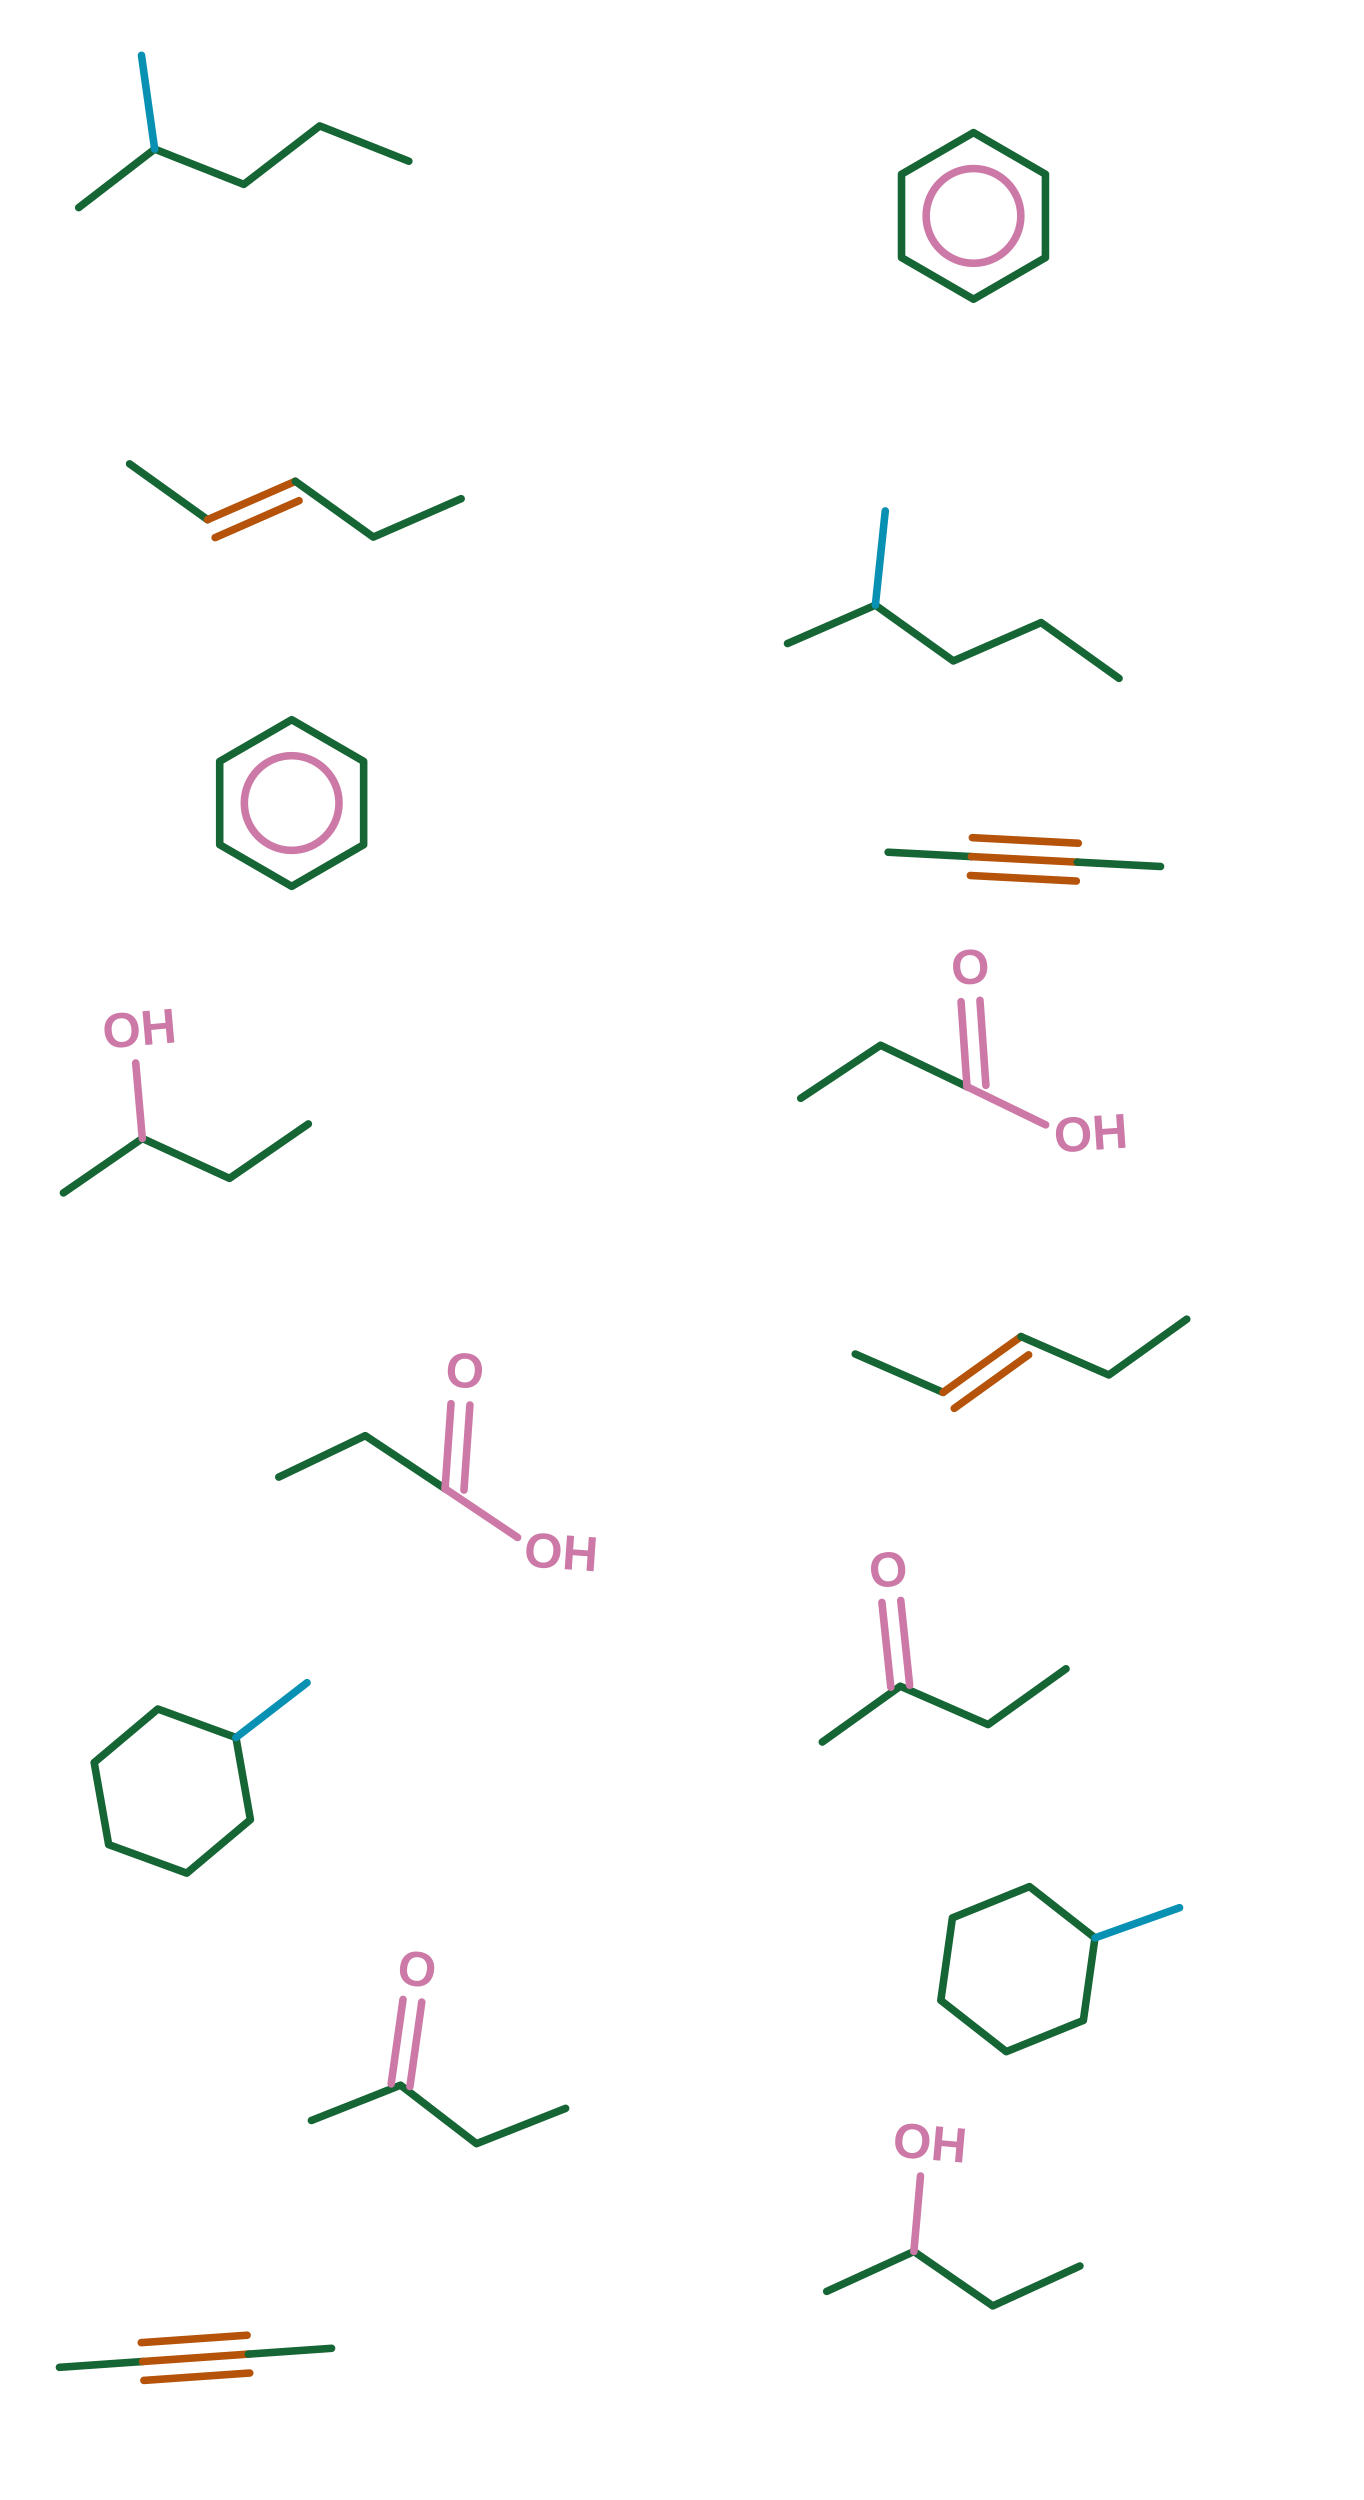
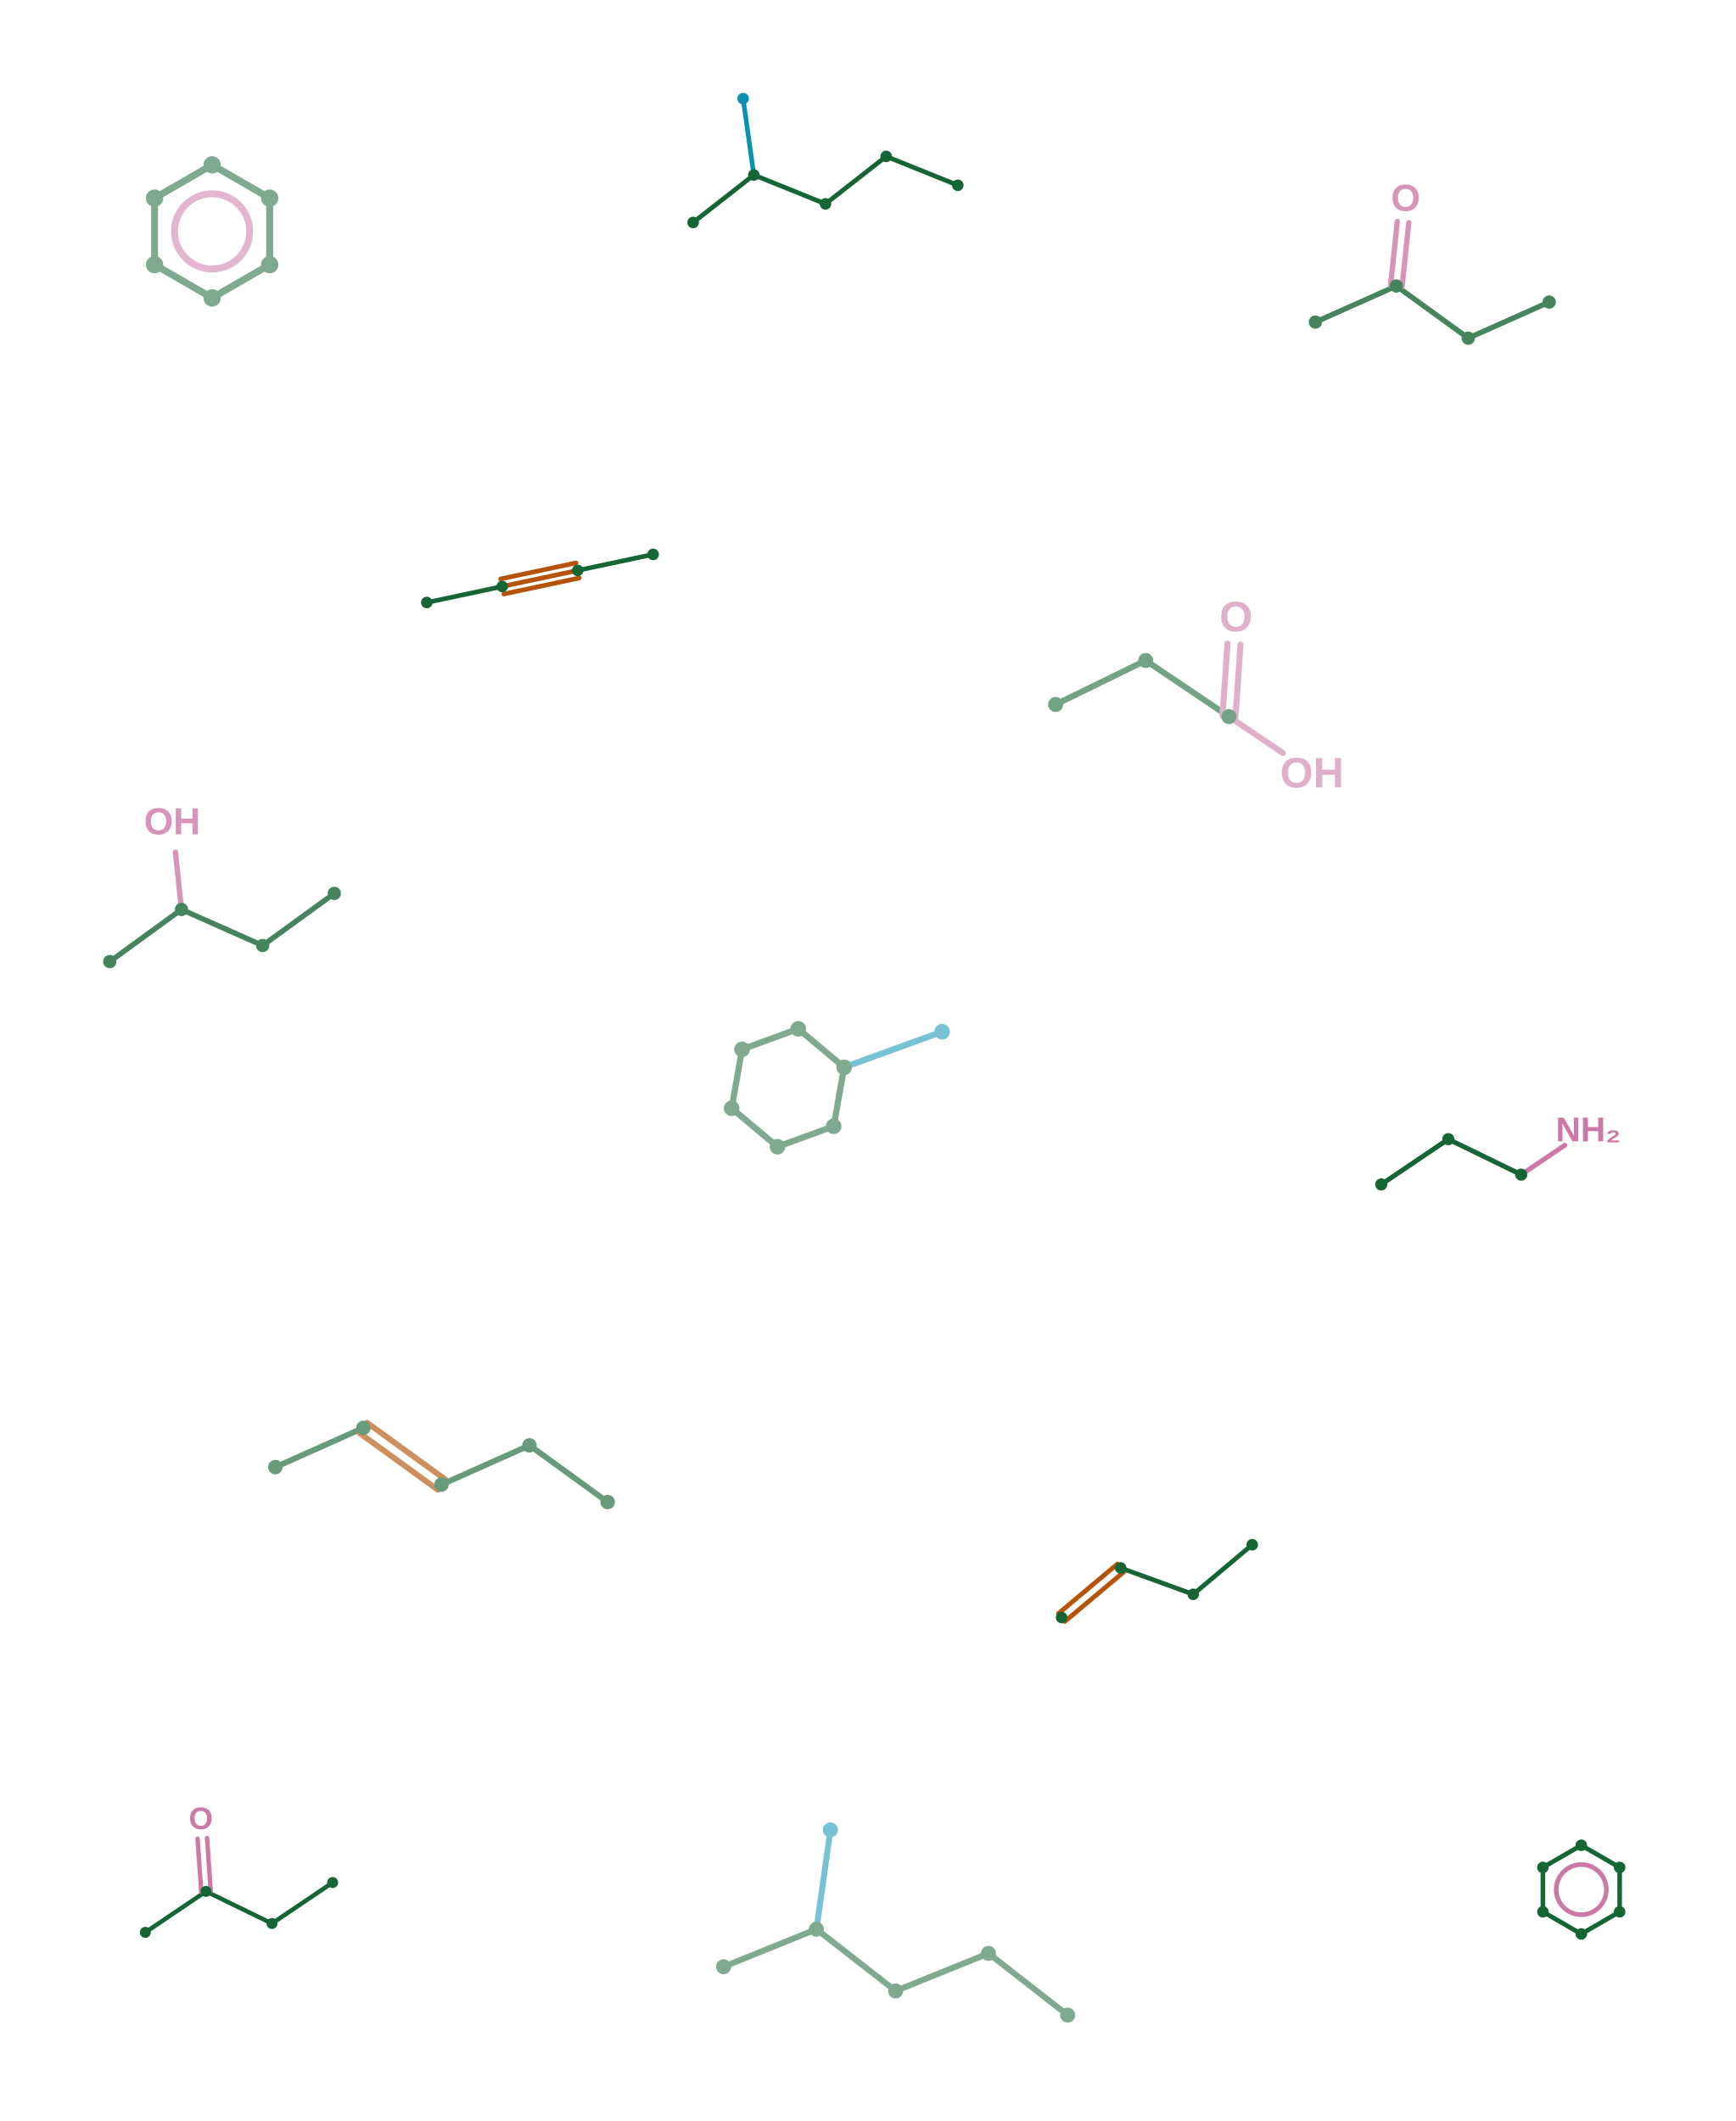
- <svg xmlns="http://www.w3.org/2000/svg" width="720" height="1320" viewBox="0 0 720 1320">
-   <g fill="none" stroke-width="4" stroke-linecap="round" stroke-linejoin="round" font-family="Outfit, Arial, sans-serif" font-weight="700" font-size="26">
-     <g class="mol" transform="translate(36 70) rotate(-8)">
-       <polyline points="0,40 44,15 88,40 132,15 176,40" stroke="#166534" />
-       <line x1="44" y1="15" x2="44" y2="-35" stroke="#0891b2" />
+ <svg xmlns="http://www.w3.org/2000/svg" width="900" height="1100" viewBox="0 0 900 1100">
+   <g fill="none" stroke-width="2.4" stroke-linecap="round" stroke-linejoin="round" font-family="Outfit, Arial, sans-serif" font-weight="600" font-size="17">
+     <g class="mol" opacity="0.55" transform="translate(110 120) rotate(0) scale(1.5) translate(-0.0 0.0)">
+       <line x1="0.0" y1="-23.0" x2="19.9" y2="-11.5" stroke="#166534" />
+       <line x1="19.9" y1="-11.5" x2="19.9" y2="11.5" stroke="#166534" />
+       <line x1="19.9" y1="11.5" x2="0.0" y2="23.0" stroke="#166534" />
+       <line x1="0.0" y1="23.0" x2="-19.9" y2="11.5" stroke="#166534" />
+       <line x1="-19.9" y1="11.5" x2="-19.9" y2="-11.5" stroke="#166534" />
+       <line x1="-19.9" y1="-11.5" x2="0.0" y2="-23.0" stroke="#166534" />
+       <circle cx="0" cy="0" r="13" stroke="#CC79A7" />
+       <circle cx="0.0" cy="-23.0" r="3" fill="#166534" stroke="none" />
+       <circle cx="19.9" cy="-11.5" r="3" fill="#166534" stroke="none" />
+       <circle cx="19.9" cy="11.5" r="3" fill="#166534" stroke="none" />
+       <circle cx="0.0" cy="23.0" r="3" fill="#166534" stroke="none" />
+       <circle cx="-19.9" cy="11.5" r="3" fill="#166534" stroke="none" />
+       <circle cx="-19.9" cy="-11.5" r="3" fill="#166534" stroke="none" />
    </g>
-     <g class="mol" transform="translate(70 230) rotate(6)">
-       <polyline points="0,15 44,40" stroke="#166534" />
-       <line x1="44" y1="40" x2="88" y2="15" stroke="#b45309" />
-       <line x1="49" y1="49" x2="91" y2="25" stroke="#b45309" />
-       <polyline points="88,15 132,40 176,15" stroke="#166534" />
+     <g class="mol" opacity="1" transform="translate(420 90) rotate(-8) scale(1.0) translate(-63.5 16.7)">
+       <line x1="0.0" y1="0.0" x2="34.6" y2="-20.0" stroke="#166534" />
+       <line x1="34.6" y1="-20.0" x2="69.3" y2="0.0" stroke="#166534" />
+       <line x1="69.3" y1="0.0" x2="103.9" y2="-20.0" stroke="#166534" />
+       <line x1="103.9" y1="-20.0" x2="138.6" y2="0.0" stroke="#166534" />
+       <line x1="34.6" y1="-20.0" x2="34.6" y2="-60.0" stroke="#0891b2" />
+       <circle cx="0.0" cy="0.0" r="3" fill="#166534" stroke="none" />
+       <circle cx="34.6" cy="-20.0" r="3" fill="#166534" stroke="none" />
+       <circle cx="69.3" cy="0.0" r="3" fill="#166534" stroke="none" />
+       <circle cx="103.9" cy="-20.0" r="3" fill="#166534" stroke="none" />
+       <circle cx="138.6" cy="0.0" r="3" fill="#166534" stroke="none" />
+       <circle cx="34.6" cy="-60.0" r="3" fill="#0891b2" stroke="none" />
    </g>
-     <g class="mol" transform="translate(110 380) rotate(0)">
-       <polygon points="44,0 82,22 82,66 44,88 6,66 6,22" stroke="#166534" />
-       <circle cx="44" cy="44" r="25" stroke="#CC79A7" />
+     <g class="mol" opacity="0.8" transform="translate(740 150) rotate(6) scale(1.15) translate(-48.5 20.0)">
+       <line x1="0.0" y1="0.0" x2="34.6" y2="-20.0" stroke="#166534" />
+       <line x1="34.6" y1="-20.0" x2="69.3" y2="0.0" stroke="#166534" />
+       <line x1="69.3" y1="0.0" x2="103.9" y2="-20.0" stroke="#166534" />
+       <line x1="32.0" y1="-20.0" x2="32.0" y2="-49.0" stroke="#CC79A7" />
+       <line x1="37.2" y1="-20.0" x2="37.2" y2="-49.0" stroke="#CC79A7" />
+       <circle cx="0.0" cy="0.0" r="3" fill="#166534" stroke="none" />
+       <circle cx="34.6" cy="-20.0" r="3" fill="#166534" stroke="none" />
+       <circle cx="69.3" cy="0.0" r="3" fill="#166534" stroke="none" />
+       <circle cx="103.9" cy="-20.0" r="3" fill="#166534" stroke="none" />
+       <text x="34.6" y="-60.0" fill="#CC79A7" stroke="none" text-anchor="middle" dominant-baseline="central" transform="rotate(-6 34.6 -60.0)">O</text>
    </g>
-     <g class="mol" transform="translate(30 590) rotate(-5)">
-       <polyline points="0,40 44,15 88,40 132,15" stroke="#166534" />
-       <line x1="44" y1="15" x2="44" y2="-25" stroke="#CC79A7" />
-       <text x="28" y="-34" fill="#CC79A7" stroke="none">OH</text>
+     <g class="mol" opacity="1" transform="translate(280 300) rotate(-12) scale(1.0) translate(-60.0 -0.0)">
+       <line x1="0.0" y1="0.0" x2="40.0" y2="0.0" stroke="#166534" />
+       <line x1="40.0" y1="-4.0" x2="80.0" y2="-4.0" stroke="#b45309" />
+       <line x1="40.0" y1="0.0" x2="80.0" y2="0.0" stroke="#b45309" />
+       <line x1="40.0" y1="4.0" x2="80.0" y2="4.0" stroke="#b45309" />
+       <line x1="80.0" y1="0.0" x2="120.0" y2="0.0" stroke="#166534" />
+       <circle cx="0.0" cy="0.0" r="3" fill="#166534" stroke="none" />
+       <circle cx="40.0" cy="0.0" r="3" fill="#166534" stroke="none" />
+       <circle cx="80.0" cy="0.0" r="3" fill="#166534" stroke="none" />
+       <circle cx="120.0" cy="0.0" r="3" fill="#166534" stroke="none" />
    </g>
-     <g class="mol" transform="translate(150 740) rotate(4)">
-       <polyline points="0,40 44,15 88,40" stroke="#166534" />
-       <line x1="88" y1="40" x2="88" y2="-5" stroke="#CC79A7" />
-       <line x1="98" y1="40" x2="98" y2="-5" stroke="#CC79A7" />
-       <line x1="88" y1="40" x2="128" y2="63" stroke="#CC79A7" />
-       <text x="84" y="-14" fill="#CC79A7" stroke="none">O</text>
-       <text x="132" y="78" fill="#CC79A7" stroke="none">OH</text>
+     <g class="mol" opacity="0.6" transform="translate(620 360) rotate(4) scale(1.3) translate(-55.4 8.0)">
+       <line x1="0.0" y1="0.0" x2="34.6" y2="-20.0" stroke="#166534" />
+       <line x1="34.6" y1="-20.0" x2="69.3" y2="0.0" stroke="#166534" />
+       <line x1="66.7" y1="0.0" x2="66.7" y2="-29.0" stroke="#CC79A7" />
+       <line x1="71.9" y1="0.0" x2="71.9" y2="-29.0" stroke="#CC79A7" />
+       <line x1="69.3" y1="0.0" x2="91.8" y2="13.0" stroke="#CC79A7" />
+       <circle cx="0.0" cy="0.0" r="3" fill="#166534" stroke="none" />
+       <circle cx="34.6" cy="-20.0" r="3" fill="#166534" stroke="none" />
+       <circle cx="69.3" cy="0.0" r="3" fill="#166534" stroke="none" />
+       <text x="69.3" y="-40.0" fill="#CC79A7" stroke="none" text-anchor="middle" dominant-baseline="central" transform="rotate(-4 69.3 -40.0)">O</text>
+       <text x="103.9" y="20.0" fill="#CC79A7" stroke="none" text-anchor="middle" dominant-baseline="central" transform="rotate(-4 103.9 20.0)">OH</text>
    </g>
-     <g class="mol" transform="translate(40 910) rotate(-10)">
-       <polygon points="44,0 82,22 82,66 44,88 6,66 6,22" stroke="#166534" />
-       <line x1="82" y1="22" x2="124" y2="0" stroke="#0891b2" />
+     <g class="mol" opacity="0.8" transform="translate(110 470) rotate(-6) scale(1.15) translate(-48.5 20.0)">
+       <line x1="0.0" y1="0.0" x2="34.6" y2="-20.0" stroke="#166534" />
+       <line x1="34.6" y1="-20.0" x2="69.3" y2="0.0" stroke="#166534" />
+       <line x1="69.3" y1="0.0" x2="103.9" y2="-20.0" stroke="#166534" />
+       <line x1="34.6" y1="-20.0" x2="34.6" y2="-46.0" stroke="#CC79A7" />
+       <circle cx="0.0" cy="0.0" r="3" fill="#166534" stroke="none" />
+       <circle cx="34.6" cy="-20.0" r="3" fill="#166534" stroke="none" />
+       <circle cx="69.3" cy="0.0" r="3" fill="#166534" stroke="none" />
+       <circle cx="103.9" cy="-20.0" r="3" fill="#166534" stroke="none" />
+       <text x="34.6" y="-60.0" fill="#CC79A7" stroke="none" text-anchor="middle" dominant-baseline="central" transform="rotate(6 34.6 -60.0)">OH</text>
    </g>
-     <g class="mol" transform="translate(170 1080) rotate(8)">
-       <polyline points="0,40 44,15 88,40 132,15" stroke="#166534" />
-       <line x1="39" y1="15" x2="39" y2="-30" stroke="#CC79A7" />
-       <line x1="49" y1="15" x2="49" y2="-30" stroke="#CC79A7" />
-       <text x="34" y="-38" fill="#CC79A7" stroke="none">O</text>
+     <g class="mol" opacity="0.55" transform="translate(420 560) rotate(10) scale(1.35) translate(-7.8 4.5)">
+       <line x1="0.0" y1="-23.0" x2="19.9" y2="-11.5" stroke="#166534" />
+       <line x1="19.9" y1="-11.5" x2="19.9" y2="11.5" stroke="#166534" />
+       <line x1="19.9" y1="11.5" x2="0.0" y2="23.0" stroke="#166534" />
+       <line x1="0.0" y1="23.0" x2="-19.9" y2="11.5" stroke="#166534" />
+       <line x1="-19.9" y1="11.5" x2="-19.9" y2="-11.5" stroke="#166534" />
+       <line x1="-19.9" y1="-11.5" x2="0.0" y2="-23.0" stroke="#166534" />
+       <line x1="19.9" y1="-11.5" x2="54.6" y2="-31.5" stroke="#0891b2" />
+       <circle cx="0.0" cy="-23.0" r="3" fill="#166534" stroke="none" />
+       <circle cx="19.9" cy="-11.5" r="3" fill="#166534" stroke="none" />
+       <circle cx="19.9" cy="11.5" r="3" fill="#166534" stroke="none" />
+       <circle cx="0.0" cy="23.0" r="3" fill="#166534" stroke="none" />
+       <circle cx="-19.9" cy="11.5" r="3" fill="#166534" stroke="none" />
+       <circle cx="-19.9" cy="-11.5" r="3" fill="#166534" stroke="none" />
+       <circle cx="54.6" cy="-31.5" r="3" fill="#0891b2" stroke="none" />
    </g>
-     <g class="mol" transform="translate(30 1230) rotate(-4)">
-       <line x1="0" y1="20" x2="44" y2="20" stroke="#166534" />
-       <line x1="44" y1="20" x2="100" y2="20" stroke="#b45309" />
-       <line x1="44" y1="10" x2="100" y2="10" stroke="#b45309" />
-       <line x1="44" y1="30" x2="100" y2="30" stroke="#b45309" />
-       <line x1="100" y1="20" x2="144" y2="20" stroke="#166534" />
+     <g class="mol" opacity="1" transform="translate(770 600) rotate(-4) scale(1.05) translate(-52.0 10.0)">
+       <line x1="0.0" y1="0.0" x2="34.6" y2="-20.0" stroke="#166534" />
+       <line x1="34.6" y1="-20.0" x2="69.3" y2="0.0" stroke="#166534" />
+       <line x1="69.3" y1="0.0" x2="91.8" y2="-13.0" stroke="#CC79A7" />
+       <circle cx="0.0" cy="0.0" r="3" fill="#166534" stroke="none" />
+       <circle cx="34.6" cy="-20.0" r="3" fill="#166534" stroke="none" />
+       <circle cx="69.3" cy="0.0" r="3" fill="#166534" stroke="none" />
+       <text x="103.9" y="-20.0" fill="#CC79A7" stroke="none" text-anchor="middle" dominant-baseline="central" transform="rotate(4 103.9 -20.0)">NH₂</text>
    </g>
-     <g class="mol" transform="translate(470 70) rotate(0)">
-       <polygon points="44,0 82,22 82,66 44,88 6,66 6,22" stroke="#166534" />
-       <circle cx="44" cy="44" r="25" stroke="#CC79A7" />
+     <g class="mol" opacity="0.65" transform="translate(230 760) rotate(6) scale(1.25) translate(-69.3 8.0)">
+       <line x1="0.0" y1="0.0" x2="34.6" y2="-20.0" stroke="#166534" />
+       <line x1="35.9" y1="-22.3" x2="70.6" y2="-2.3" stroke="#b45309" />
+       <line x1="33.3" y1="-17.7" x2="68.0" y2="2.3" stroke="#b45309" />
+       <line x1="69.3" y1="0.0" x2="103.9" y2="-20.0" stroke="#166534" />
+       <line x1="103.9" y1="-20.0" x2="138.6" y2="0.0" stroke="#166534" />
+       <circle cx="0.0" cy="0.0" r="3" fill="#166534" stroke="none" />
+       <circle cx="34.6" cy="-20.0" r="3" fill="#166534" stroke="none" />
+       <circle cx="69.3" cy="0.0" r="3" fill="#166534" stroke="none" />
+       <circle cx="103.9" cy="-20.0" r="3" fill="#166534" stroke="none" />
+       <circle cx="138.6" cy="0.0" r="3" fill="#166534" stroke="none" />
    </g>
-     <g class="mol" transform="translate(420 300) rotate(6)">
-       <polyline points="0,40 44,15 88,40 132,15 176,40" stroke="#166534" />
-       <line x1="44" y1="15" x2="44" y2="-35" stroke="#0891b2" />
+     <g class="mol" opacity="1" transform="translate(600 820) rotate(-10) scale(1.0) translate(-52.0 10.0)">
+       <line x1="-1.3" y1="-2.3" x2="33.3" y2="-22.3" stroke="#b45309" />
+       <line x1="1.3" y1="2.3" x2="35.9" y2="-17.7" stroke="#b45309" />
+       <line x1="34.6" y1="-20.0" x2="69.3" y2="0.0" stroke="#166534" />
+       <line x1="69.3" y1="0.0" x2="103.9" y2="-20.0" stroke="#166534" />
+       <circle cx="0.0" cy="0.0" r="3" fill="#166534" stroke="none" />
+       <circle cx="34.6" cy="-20.0" r="3" fill="#166534" stroke="none" />
+       <circle cx="69.3" cy="0.0" r="3" fill="#166534" stroke="none" />
+       <circle cx="103.9" cy="-20.0" r="3" fill="#166534" stroke="none" />
    </g>
-     <g class="mol" transform="translate(470 430) rotate(3)">
-       <line x1="0" y1="20" x2="44" y2="20" stroke="#166534" />
-       <line x1="44" y1="20" x2="100" y2="20" stroke="#b45309" />
-       <line x1="44" y1="10" x2="100" y2="10" stroke="#b45309" />
-       <line x1="44" y1="30" x2="100" y2="30" stroke="#b45309" />
-       <line x1="100" y1="20" x2="144" y2="20" stroke="#166534" />
+     <g class="mol" opacity="1" transform="translate(820 980) rotate(0) scale(1.0) translate(-0.0 0.0)">
+       <line x1="0.0" y1="-23.0" x2="19.9" y2="-11.5" stroke="#166534" />
+       <line x1="19.9" y1="-11.5" x2="19.9" y2="11.5" stroke="#166534" />
+       <line x1="19.9" y1="11.5" x2="0.0" y2="23.0" stroke="#166534" />
+       <line x1="0.0" y1="23.0" x2="-19.9" y2="11.5" stroke="#166534" />
+       <line x1="-19.9" y1="11.5" x2="-19.9" y2="-11.5" stroke="#166534" />
+       <line x1="-19.9" y1="-11.5" x2="0.0" y2="-23.0" stroke="#166534" />
+       <circle cx="0" cy="0" r="13" stroke="#CC79A7" />
+       <circle cx="0.0" cy="-23.0" r="3" fill="#166534" stroke="none" />
+       <circle cx="19.9" cy="-11.5" r="3" fill="#166534" stroke="none" />
+       <circle cx="19.9" cy="11.5" r="3" fill="#166534" stroke="none" />
+       <circle cx="0.0" cy="23.0" r="3" fill="#166534" stroke="none" />
+       <circle cx="-19.9" cy="11.5" r="3" fill="#166534" stroke="none" />
+       <circle cx="-19.9" cy="-11.5" r="3" fill="#166534" stroke="none" />
    </g>
-     <g class="mol" transform="translate(420 540) rotate(-4)">
-       <polyline points="0,40 44,15 88,40" stroke="#166534" />
-       <line x1="88" y1="40" x2="88" y2="-5" stroke="#CC79A7" />
-       <line x1="98" y1="40" x2="98" y2="-5" stroke="#CC79A7" />
-       <line x1="88" y1="40" x2="128" y2="63" stroke="#CC79A7" />
-       <text x="84" y="-14" fill="#CC79A7" stroke="none">O</text>
-       <text x="132" y="78" fill="#CC79A7" stroke="none">OH</text>
+     <g class="mol" opacity="1" transform="translate(120 980) rotate(-4) scale(0.95) translate(-48.5 20.0)">
+       <line x1="0.0" y1="0.0" x2="34.6" y2="-20.0" stroke="#166534" />
+       <line x1="34.6" y1="-20.0" x2="69.3" y2="0.0" stroke="#166534" />
+       <line x1="69.3" y1="0.0" x2="103.9" y2="-20.0" stroke="#166534" />
+       <line x1="32.0" y1="-20.0" x2="32.0" y2="-49.0" stroke="#CC79A7" />
+       <line x1="37.2" y1="-20.0" x2="37.2" y2="-49.0" stroke="#CC79A7" />
+       <circle cx="0.0" cy="0.0" r="3" fill="#166534" stroke="none" />
+       <circle cx="34.6" cy="-20.0" r="3" fill="#166534" stroke="none" />
+       <circle cx="69.3" cy="0.0" r="3" fill="#166534" stroke="none" />
+       <circle cx="103.9" cy="-20.0" r="3" fill="#166534" stroke="none" />
+       <text x="34.6" y="-60.0" fill="#CC79A7" stroke="none" text-anchor="middle" dominant-baseline="central" transform="rotate(4 34.6 -60.0)">O</text>
    </g>
-     <g class="mol" transform="translate(450 700) rotate(-6)">
-       <polyline points="0,15 44,40" stroke="#166534" />
-       <line x1="44" y1="40" x2="88" y2="15" stroke="#b45309" />
-       <line x1="49" y1="49" x2="91" y2="25" stroke="#b45309" />
-       <polyline points="88,15 132,40 176,15" stroke="#166534" />
-     </g>
-     <g class="mol" transform="translate(430 880) rotate(-6)">
-       <polyline points="0,40 44,15 88,40 132,15" stroke="#166534" />
-       <line x1="39" y1="15" x2="39" y2="-30" stroke="#CC79A7" />
-       <line x1="49" y1="15" x2="49" y2="-30" stroke="#CC79A7" />
-       <text x="34" y="-38" fill="#CC79A7" stroke="none">O</text>
-     </g>
-     <g class="mol" transform="translate(500 990) rotate(8)">
-       <polygon points="44,0 82,22 82,66 44,88 6,66 6,22" stroke="#166534" />
-       <line x1="82" y1="22" x2="124" y2="0" stroke="#0891b2" />
-     </g>
-     <g class="mol" transform="translate(440 1170) rotate(5)">
-       <polyline points="0,40 44,15 88,40 132,15" stroke="#166534" />
-       <line x1="44" y1="15" x2="44" y2="-25" stroke="#CC79A7" />
-       <text x="28" y="-34" fill="#CC79A7" stroke="none">OH</text>
+     <g class="mol" opacity="0.55" transform="translate(460 1010) rotate(8) scale(1.3) translate(-63.5 16.7)">
+       <line x1="0.0" y1="0.0" x2="34.6" y2="-20.0" stroke="#166534" />
+       <line x1="34.6" y1="-20.0" x2="69.3" y2="0.0" stroke="#166534" />
+       <line x1="69.3" y1="0.0" x2="103.9" y2="-20.0" stroke="#166534" />
+       <line x1="103.9" y1="-20.0" x2="138.6" y2="0.0" stroke="#166534" />
+       <line x1="34.6" y1="-20.0" x2="34.6" y2="-60.0" stroke="#0891b2" />
+       <circle cx="0.0" cy="0.0" r="3" fill="#166534" stroke="none" />
+       <circle cx="34.6" cy="-20.0" r="3" fill="#166534" stroke="none" />
+       <circle cx="69.3" cy="0.0" r="3" fill="#166534" stroke="none" />
+       <circle cx="103.9" cy="-20.0" r="3" fill="#166534" stroke="none" />
+       <circle cx="138.6" cy="0.0" r="3" fill="#166534" stroke="none" />
+       <circle cx="34.6" cy="-60.0" r="3" fill="#0891b2" stroke="none" />
    </g>
  </g>
</svg>
